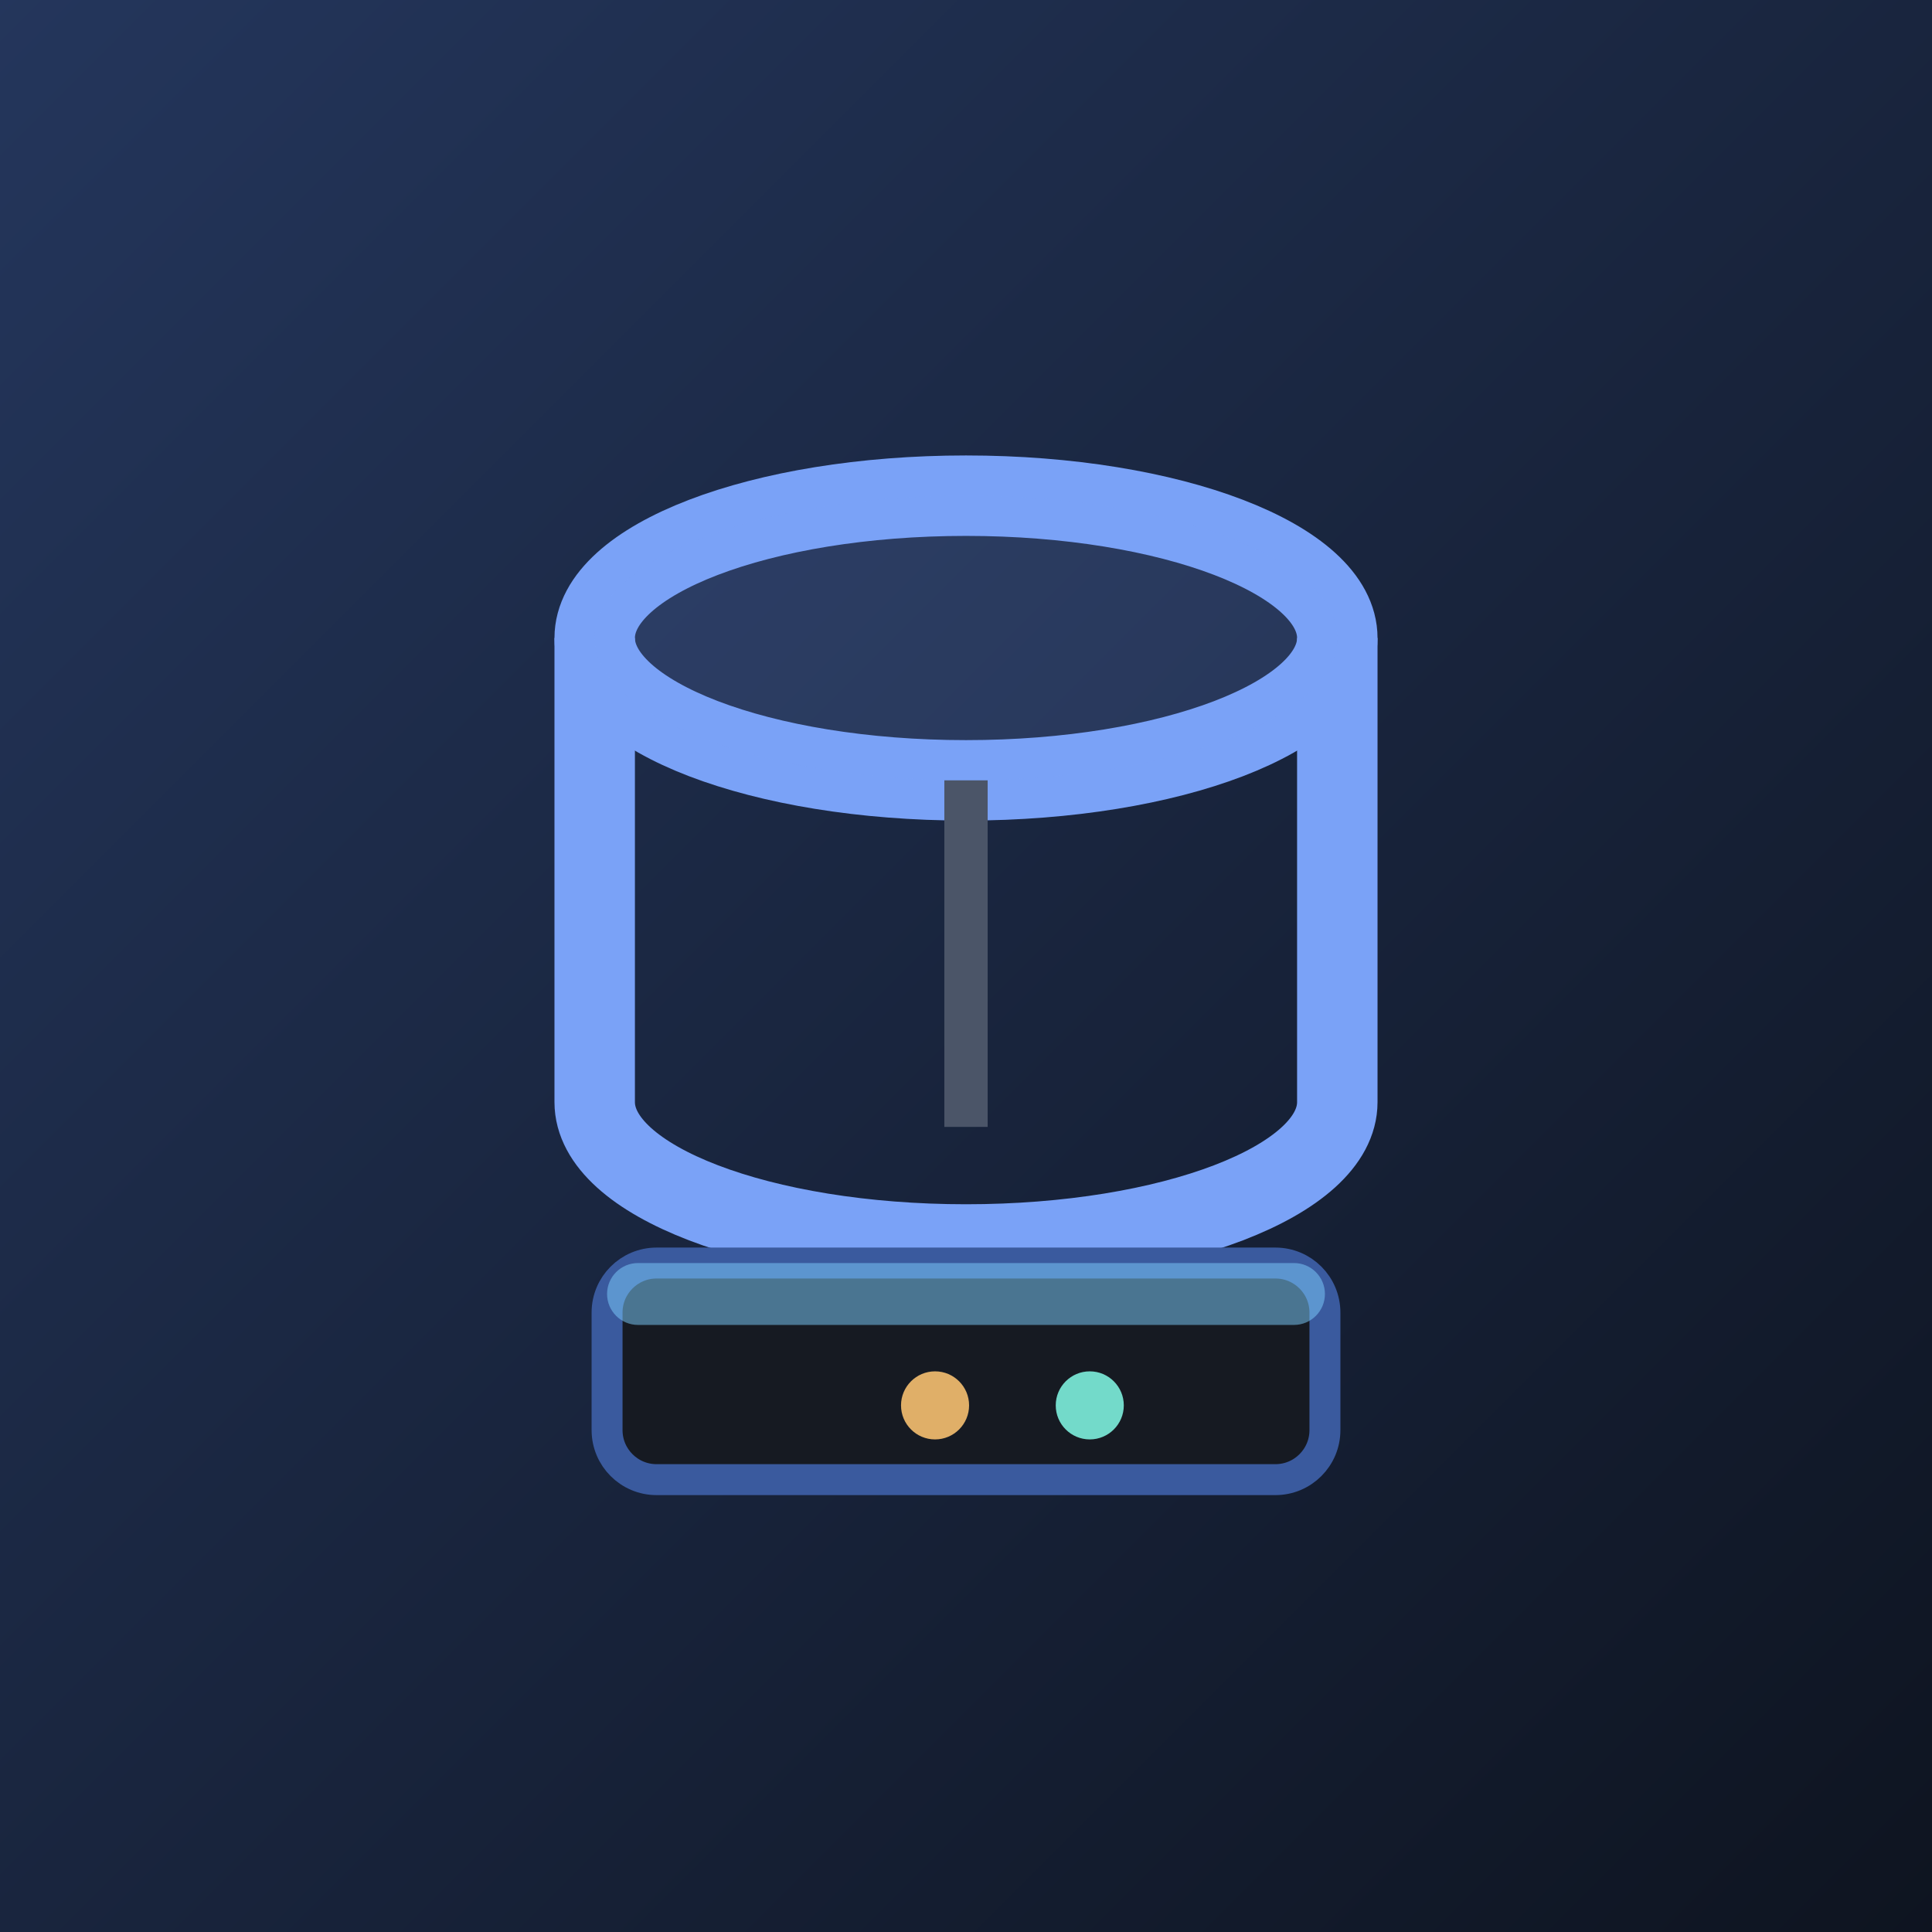
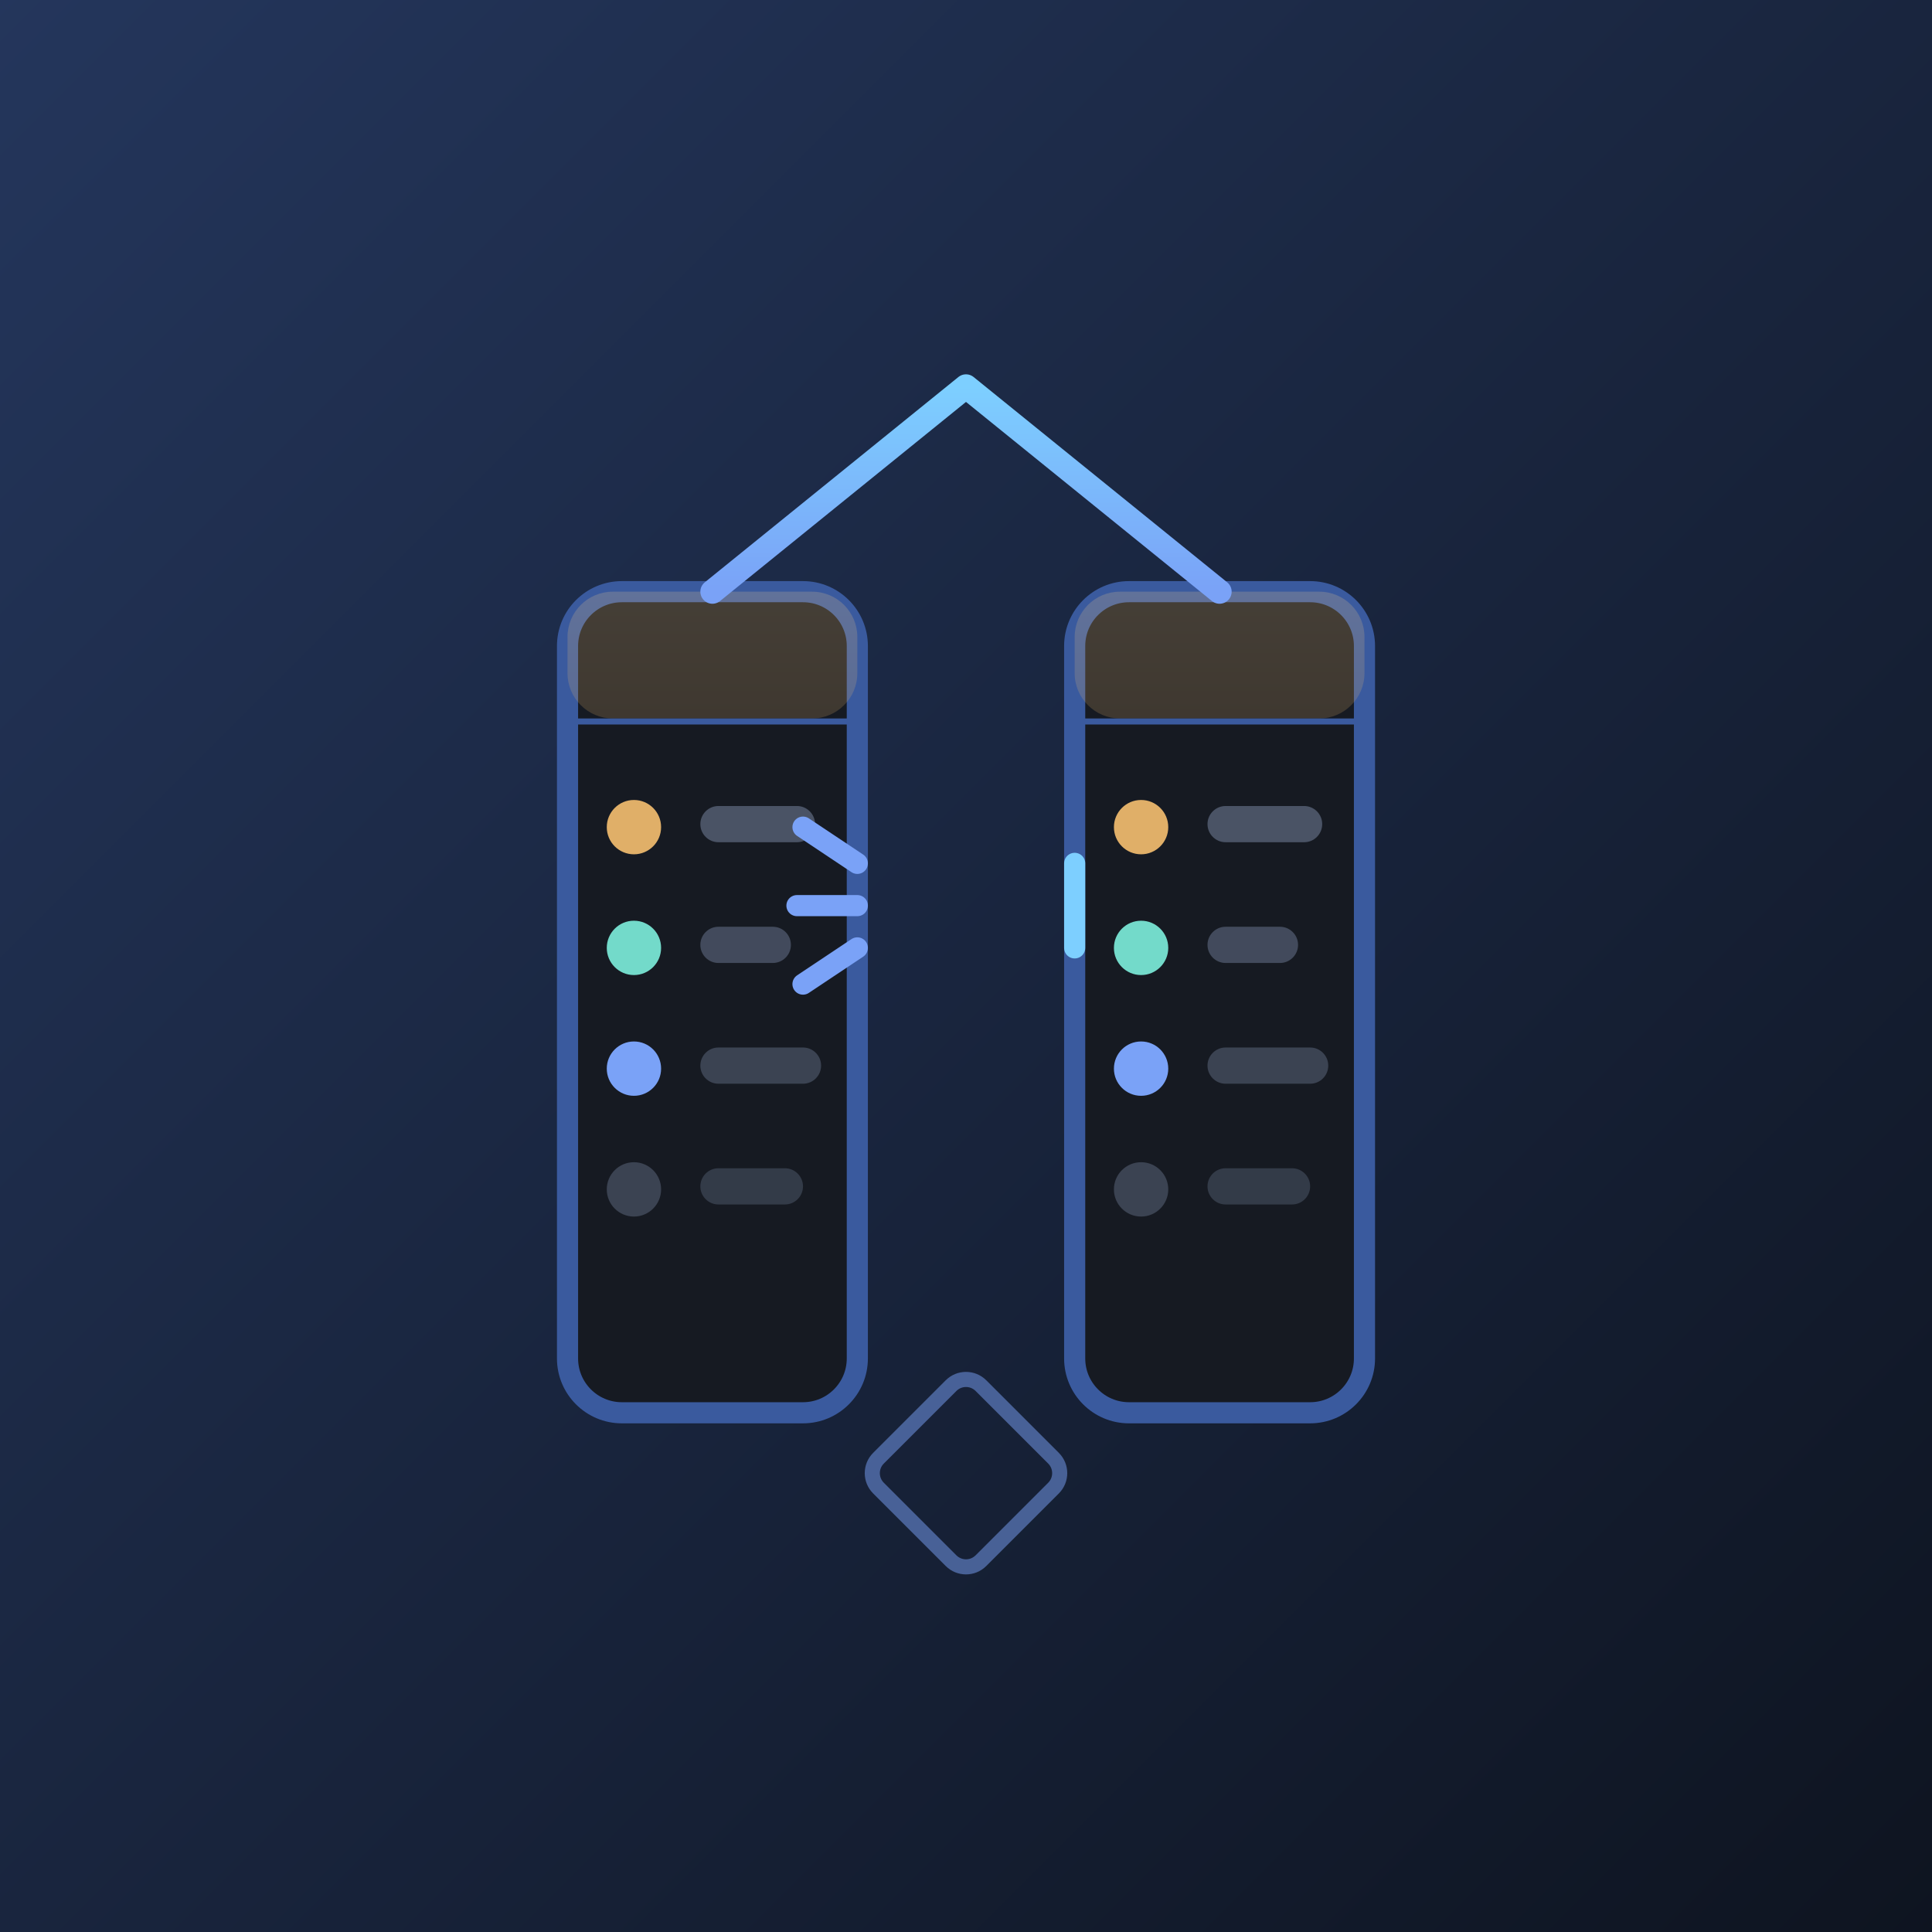
<svg xmlns="http://www.w3.org/2000/svg" viewBox="0 0 512 512">
  <defs>
-     <linearGradient id="g" x1="0" y1="0" x2="1" y2="1">
+     <linearGradient id="bg" x1="0" y1="0" x2="1" y2="1">
      <stop offset="0" stop-color="#24365c" />
      <stop offset="1" stop-color="#0e1420" />
    </linearGradient>
+     <linearGradient id="accent" x1="0" y1="0" x2="0" y2="1">
+       <stop offset="0" stop-color="#7dcfff" />
+       <stop offset="1" stop-color="#7aa2f7" />
+     </linearGradient>
+     <linearGradient id="amber" x1="0" y1="0" x2="0" y2="1">
+       <stop offset="0" stop-color="#ffd18a" />
+       <stop offset="1" stop-color="#e0af68" />
+     </linearGradient>
  </defs>
-   <rect width="512" height="512" fill="url(#g)" />
-   <g transform="translate(256 256) scale(0.82) translate(-256 -256)">
-     <ellipse cx="256" cy="150" rx="120" ry="46" fill="none" stroke="#7aa2f7" stroke-width="26" />
-     <path d="M136 150 v150 a120 46 0 0 0 240 0 v-150" fill="none" stroke="#7aa2f7" stroke-width="26" />
-     <ellipse cx="256" cy="150" rx="120" ry="46" fill="#7aa2f7" opacity=".16" />
-     <path d="M256 196 v112" stroke="#4b5568" stroke-width="14" />
-     <rect x="140" y="352" width="232" height="70" rx="16" fill="#161a22" stroke="#3a5a9e" stroke-width="10" />
-     <rect x="140" y="352" width="232" height="20" rx="10" fill="#7dcfff" opacity=".5" />
-     <circle cx="246" cy="398" r="11" fill="#e0af68" />
-     <circle cx="296" cy="398" r="11" fill="#73daca" />
+   <rect width="512" height="512" fill="url(#bg)" />
+   <g transform="translate(256 256) scale(0.8) translate(-256 -256)">
+     <g transform="translate(124 132)">
+       <rect width="96" height="272" rx="18" fill="#161a22" stroke="#3a5a9e" stroke-width="7" />
+       <rect width="96" height="42" rx="15" fill="url(#amber)" opacity=".2" />
+       <rect y="42" width="96" height="2" fill="#3a5a9e" />
+       <circle cx="22" cy="78" r="9" fill="#e0af68" />
+       <rect x="44" y="71" width="38" height="12" rx="6" fill="#5f6b82" opacity=".7" />
+       <circle cx="22" cy="118" r="9" fill="#73daca" />
+       <rect x="44" y="111" width="30" height="12" rx="6" fill="#5f6b82" opacity=".6" />
+       <circle cx="22" cy="158" r="9" fill="#7aa2f7" />
+       <rect x="44" y="151" width="40" height="12" rx="6" fill="#5f6b82" opacity=".5" />
+       <circle cx="22" cy="198" r="9" fill="#5f6b82" opacity=".5" />
+       <rect x="44" y="191" width="34" height="12" rx="6" fill="#5f6b82" opacity=".4" />
+     </g>
+     <g transform="translate(292 132)">
+       <rect width="96" height="272" rx="18" fill="#161a22" stroke="#3a5a9e" stroke-width="7" />
+       <rect width="96" height="42" rx="15" fill="url(#amber)" opacity=".2" />
+       <rect y="42" width="96" height="2" fill="#3a5a9e" />
+       <circle cx="22" cy="78" r="9" fill="#e0af68" />
+       <rect x="44" y="71" width="38" height="12" rx="6" fill="#5f6b82" opacity=".7" />
+       <circle cx="22" cy="118" r="9" fill="#73daca" />
+       <rect x="44" y="111" width="30" height="12" rx="6" fill="#5f6b82" opacity=".6" />
+       <circle cx="22" cy="158" r="9" fill="#7aa2f7" />
+       <rect x="44" y="151" width="40" height="12" rx="6" fill="#5f6b82" opacity=".5" />
+       <circle cx="22" cy="198" r="9" fill="#5f6b82" opacity=".5" />
+       <rect x="44" y="191" width="34" height="12" rx="6" fill="#5f6b82" opacity=".4" />
+     </g>
+     <path d="M172 132 L256 64 L340 132" fill="none" stroke="url(#accent)" stroke-width="8" stroke-linecap="round" stroke-linejoin="round" />
+     <line x1="220" y1="236" x2="292" y2="236" stroke="url(#accent)" stroke-width="10" stroke-linecap="round" />
+     <path d="M220 222 l-18 -12 M220 236 l-20 0 M220 250 l-18 12" stroke="#7aa2f7" stroke-width="7" stroke-linecap="round" />
+     <line x1="292" y1="222" x2="292" y2="250" stroke="#7dcfff" stroke-width="7" stroke-linecap="round" />
+     <g transform="translate(256 424)">
+       <rect x="-24" y="-24" width="48" height="48" rx="7" fill="none" stroke="#7aa2f7" stroke-width="5" opacity=".5" transform="rotate(45)" />
+     </g>
  </g>
</svg>
